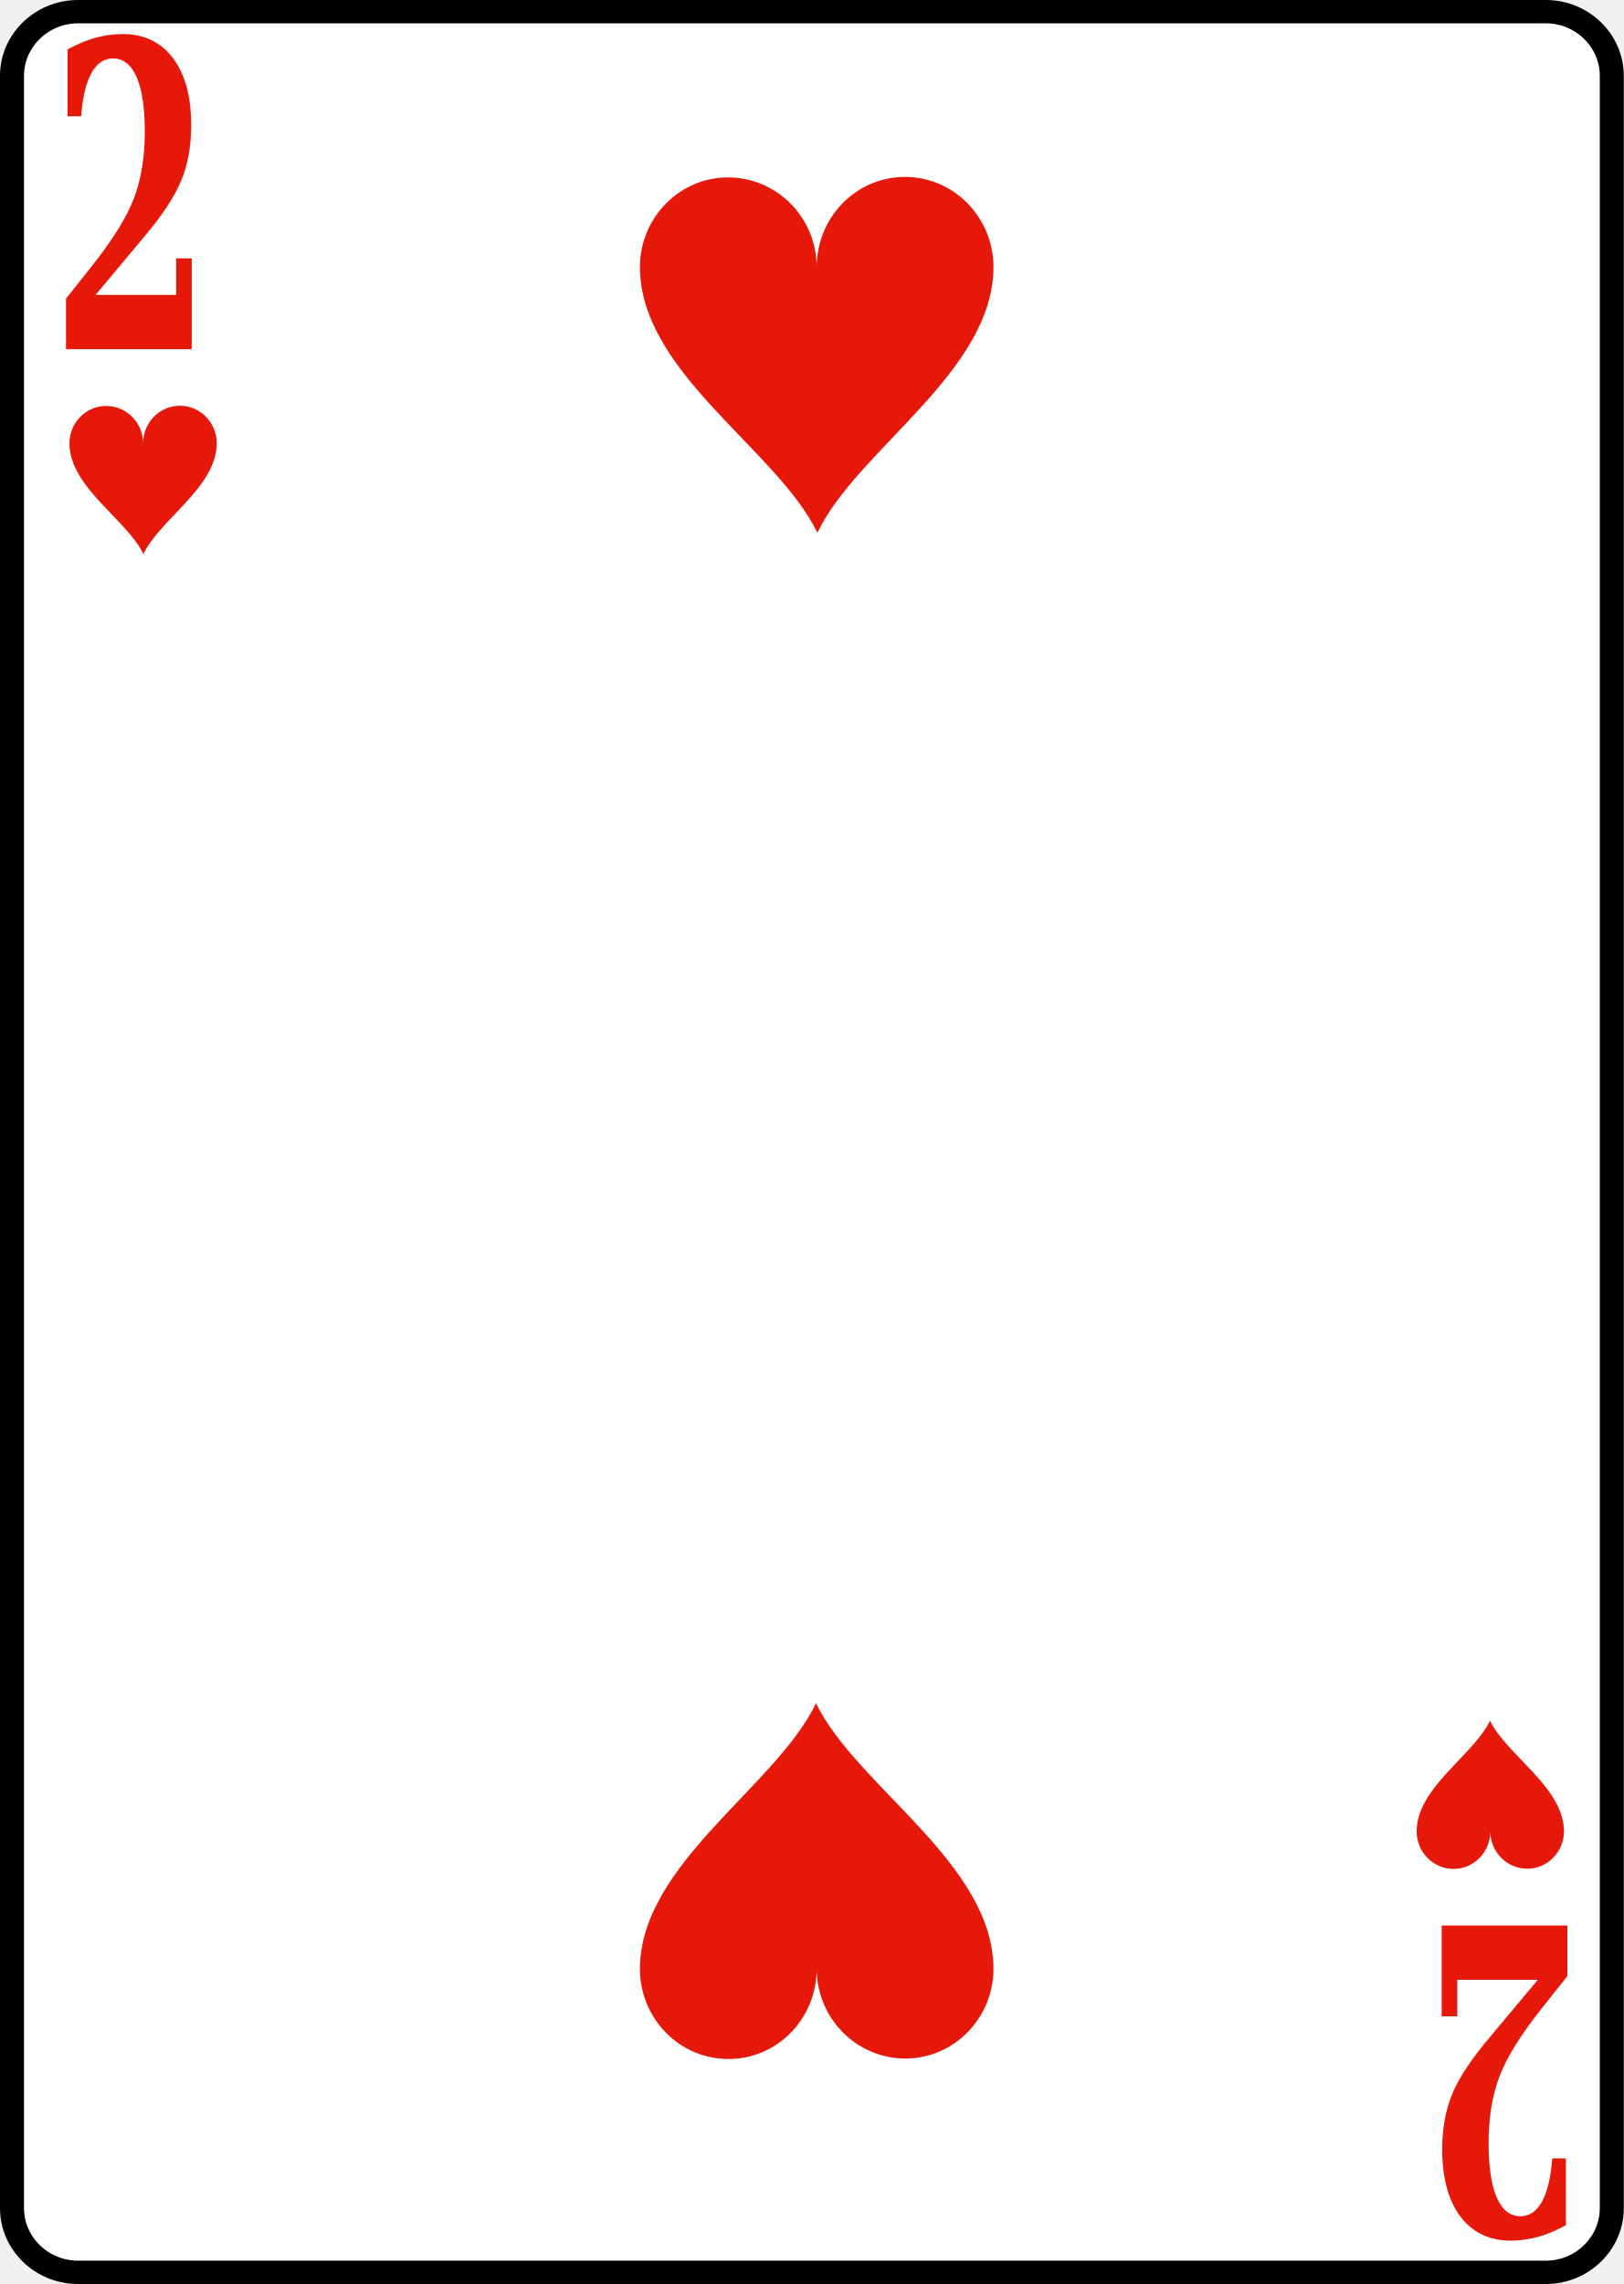
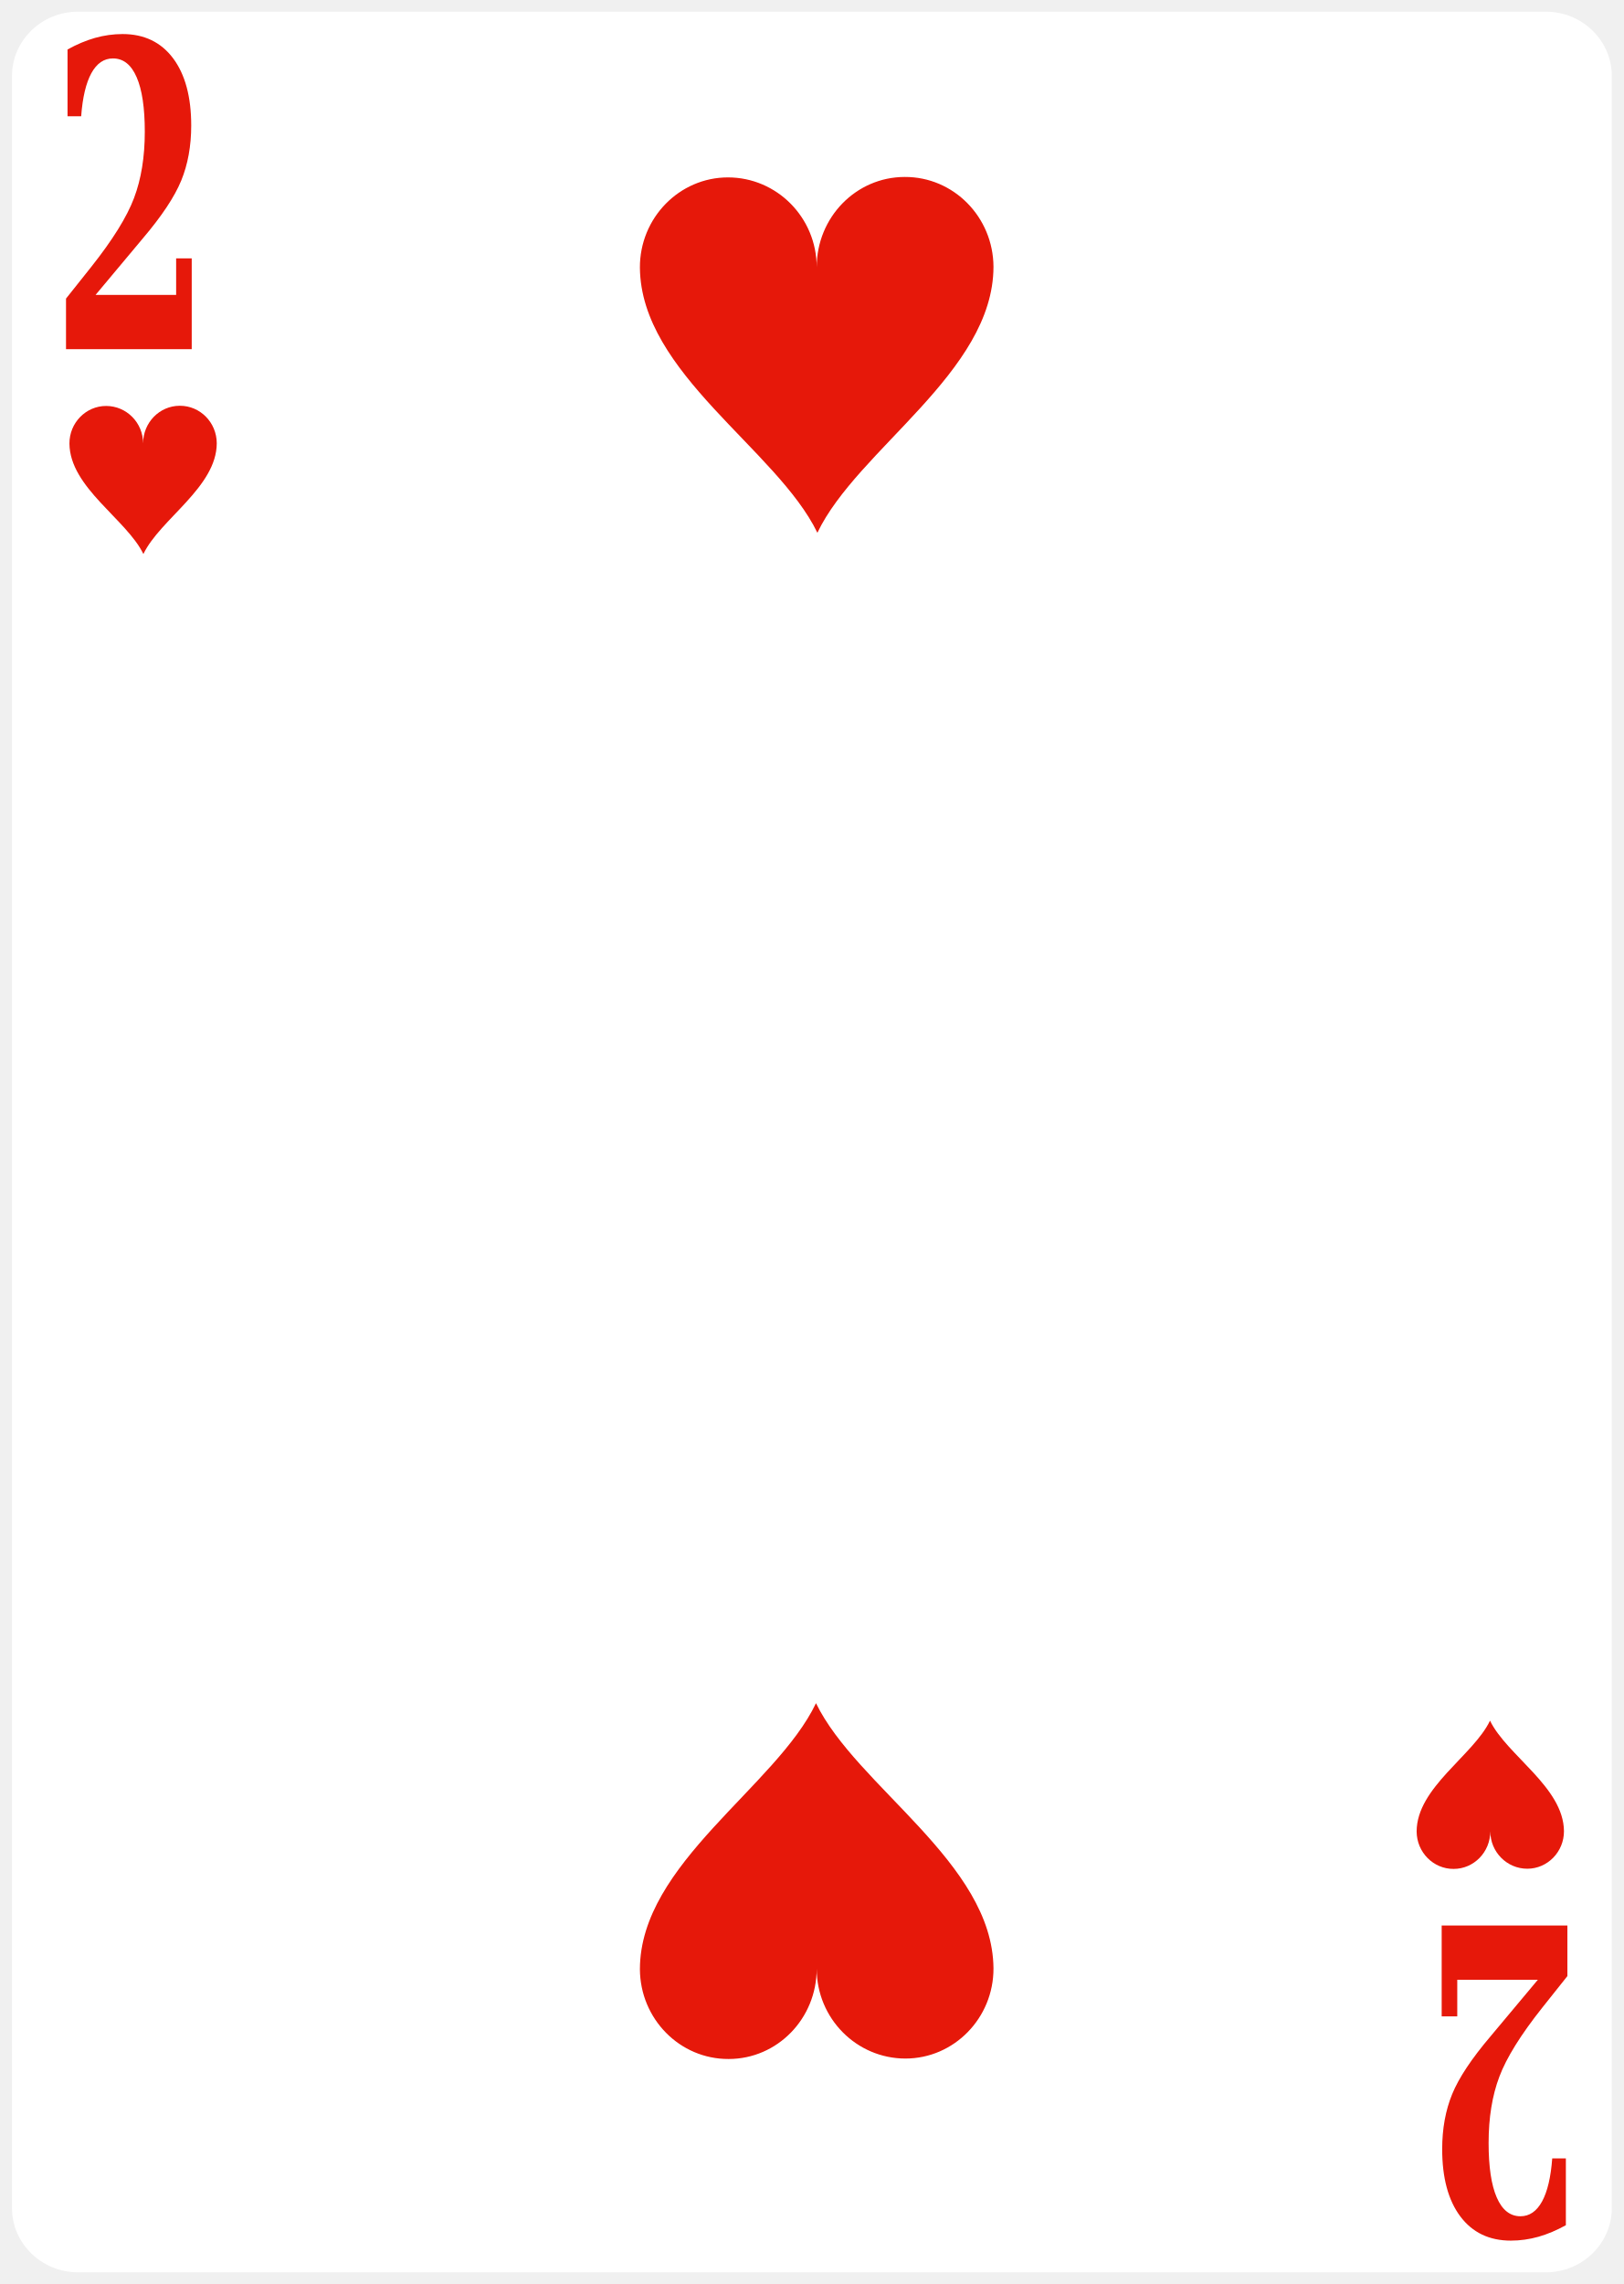
<svg xmlns="http://www.w3.org/2000/svg" xmlns:xlink="http://www.w3.org/1999/xlink" width="512" height="720" viewBox="0 0 169.075 244.640" preserveAspectRatio="none">
  <defs>
    <g id="base">
-       <path style="fill:#FFFFFF;stroke:#000000;stroke-width:2.5" d="M 0,0C0,3.78 3.09,6.87 6.87,6.87L159.715,6.87C163.485,6.87 166.575,3.78 166.575,0L166.575,-228.4C166.575,-232.18 163.485,-235.27 159.715,-235.27L6.87,-235.27C3.09,-235.27 0,-232.18 0,-228.4L0,0 z" id="path49" />
+       <path style="fill:#FFFFFF;stroke:none;stroke-width:2.5" d="M 0,0C0,3.78 3.09,6.87 6.87,6.87L159.715,6.87C163.485,6.87 166.575,3.78 166.575,0L166.575,-228.4C166.575,-232.18 163.485,-235.27 159.715,-235.27L6.87,-235.27C3.09,-235.27 0,-232.18 0,-228.4L0,0 z" id="path49" />
    </g>
    <g id="heart">
      <path style="fill:#E6180A;" d="M-7.67,3.93c0.01-4.71,5.91-8.14,7.64-11.87c1.75,3.72,7.66,7.12,7.7,11.83c0.01,2.22-1.71,4.03-3.82,4.03C1.73,7.92,0,6.13,0,3.91c0,2.23-1.71,4.03-3.82,4.03C-5.94,7.95-7.66,6.15-7.67,3.93z" id="path70" />
    </g>
    <g id="n_2">
      <text transform="scale(0.56453 1.05741)" font-family="DejaVu Serif" font-weight="bold" font-size="43" id="text13">2</text>
    </g>
  </defs>
  <g id="heart_2" transform="translate(-166.325,-249.755)">
    <use xlink:href="#base" x="167.575" y="486.275" width="100%" height="100%" />
    <use xlink:href="#n_2" x="171.575" y="287.157" style="fill:#e6180a" width="100%" height="100%" />
    <use xlink:href="#n_2" x="331.15" y="455.995" transform="matrix(-1,0,0,-1,662.3,911.99)" style="fill:#e6180a" width="100%" height="100%" />
    <use xlink:href="#heart" x="181.225" y="301.157" transform="matrix(-1,0,0,-1,362.45,602.314)" width="100%" height="100%" />
    <use xlink:href="#heart" x="321.5" y="441.995" width="100%" height="100%" />
    <use xlink:href="#heart" x="104.734" y="188.016" transform="scale(2.4,2.4)" width="100%" height="100%" />
    <use xlink:href="#heart" x="104.734" y="119.902" transform="matrix(-2.4,0,0,-2.4,502.7232,575.5296)" width="100%" height="100%" />
  </g>
</svg>
